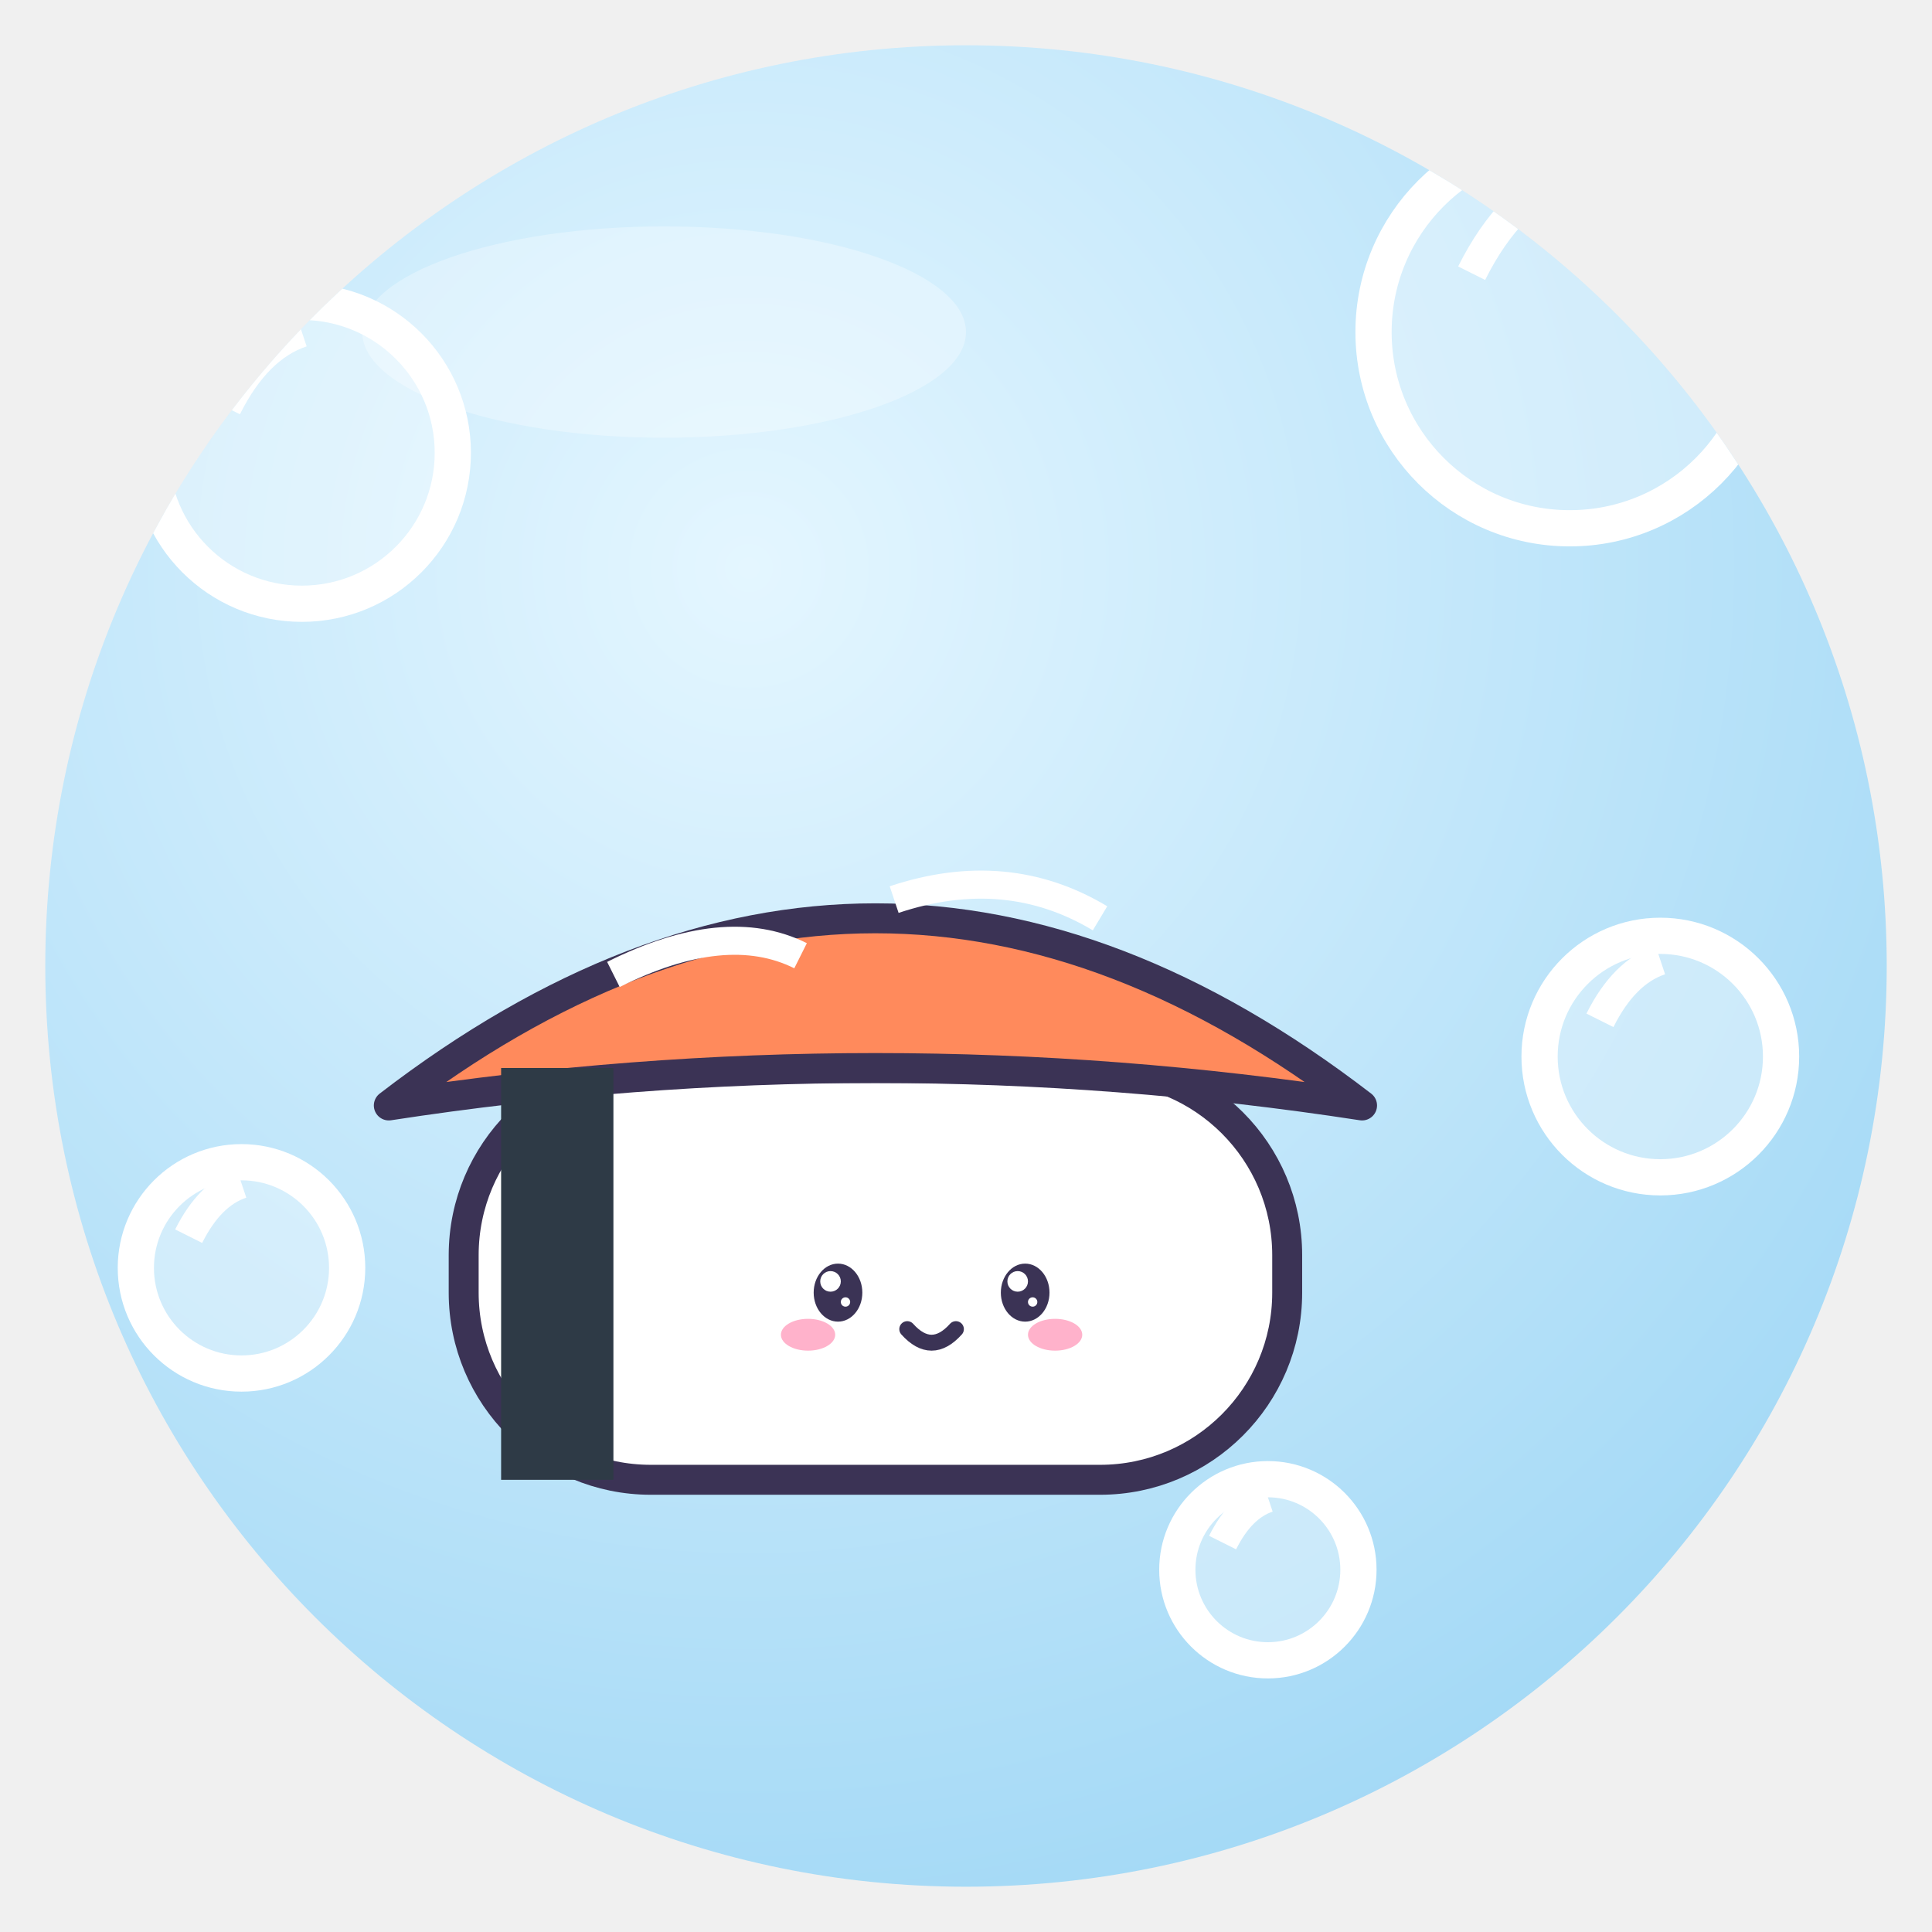
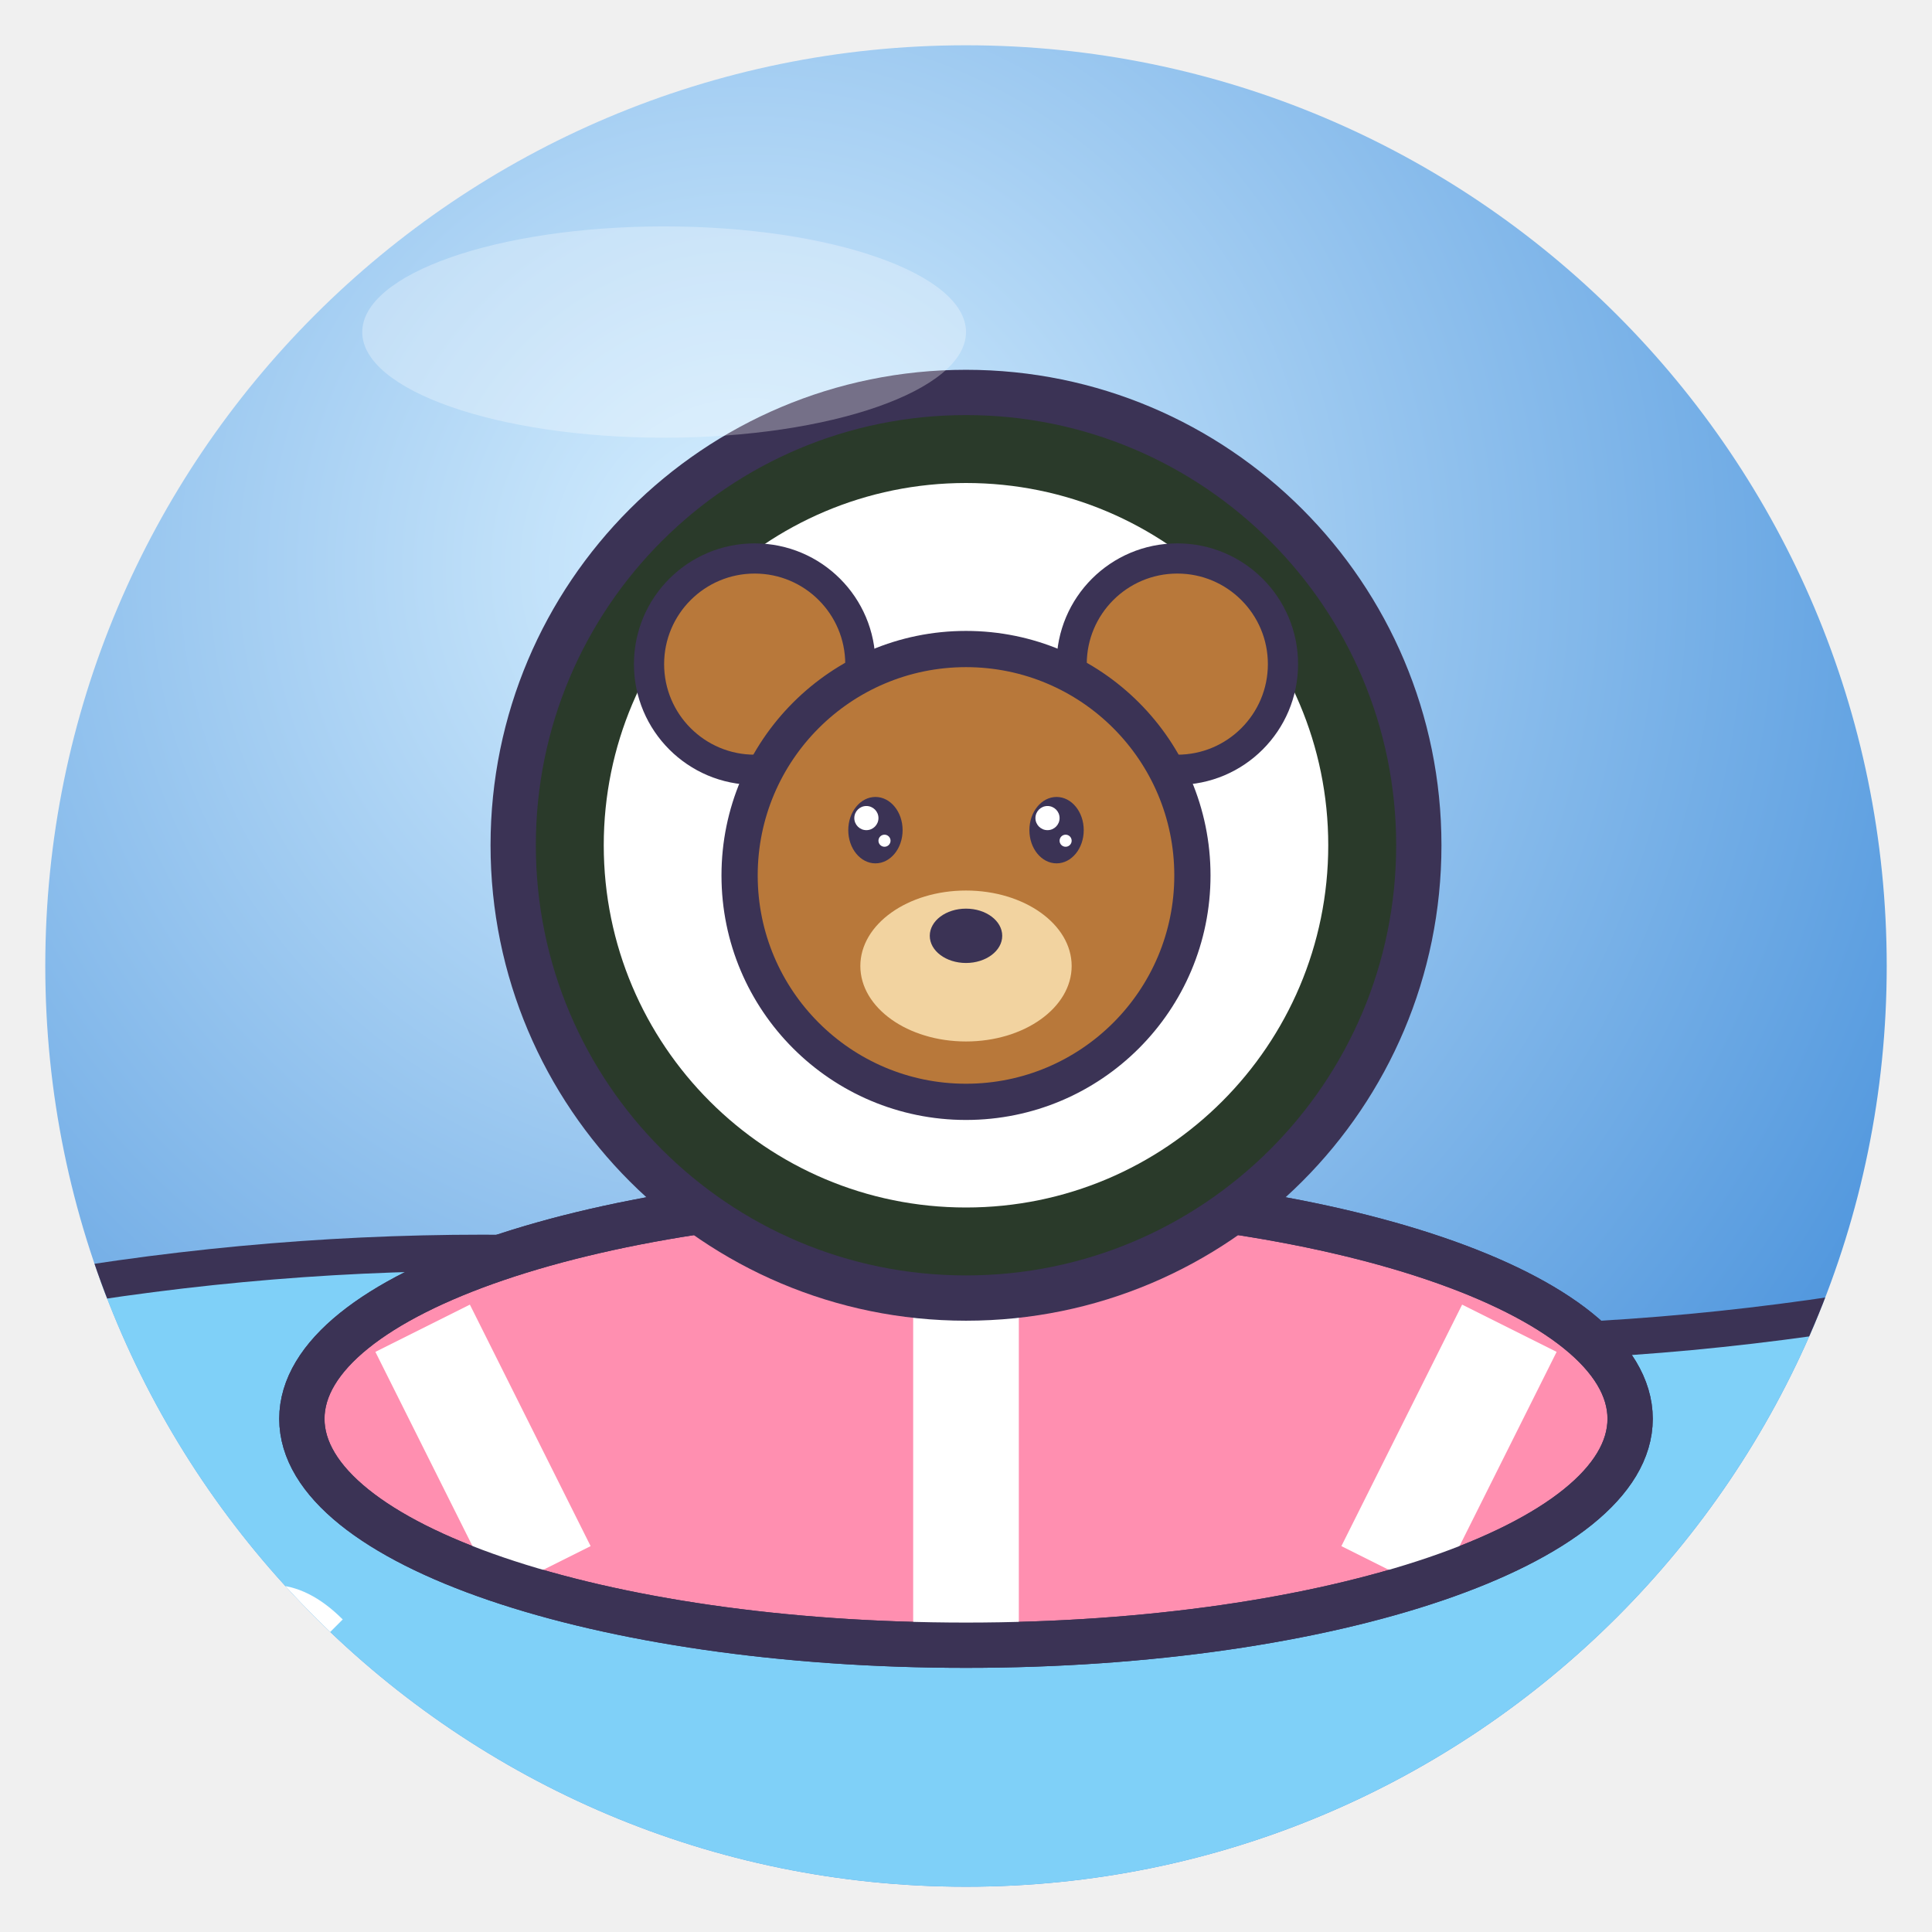
<svg xmlns="http://www.w3.org/2000/svg" viewBox="0 0 128 128" width="128" height="128">
  <defs>
    <radialGradient id="g" cx="38%" cy="28%" r="85%">
-       <stop offset="0" stop-color="#E4F6FF" />
-       <stop offset="1" stop-color="#9DD6F5" />
+       <stop offset="0" stop-color="#D8F0FF" />
+       <stop offset="1" stop-color="#3A88D8" />
    </radialGradient>
    <clipPath id="c">
      <circle cx="64" cy="64" r="61" />
    </clipPath>
  </defs>
  <circle cx="64" cy="64" r="61" fill="url(#g)" />
  <g clip-path="url(#c)">
-     <g transform="translate(58 72) rotate(0) scale(0.62 0.62) translate(-64 -64)">
-       <rect x="20" y="62" width="88" height="44" rx="20" fill="#fff" stroke="#3B3355" stroke-width="3.2" stroke-linejoin="round" stroke-linecap="round" />
-       <path d="M12 66 Q64 26 116 66 Q64 58 12 66Z" fill="#FF8A5C" stroke="#3B3355" stroke-width="3.2" stroke-linejoin="round" stroke-linecap="round" />
-       <path d="M36 52 Q48 46 56 50 M66 44 Q78 40 88 46" stroke="#fff" stroke-width="3" fill="none" />
-       <rect x="24" y="62" width="12" height="44" fill="#2E3A46" />
-       <ellipse cx="60" cy="86" rx="2.6" ry="3.1" fill="#3B3355" />
-       <circle cx="59.2" cy="84.8" r="1.1" fill="#fff" />
-       <circle cx="60.8" cy="87.0" r="0.5" fill="#fff" />
-       <ellipse cx="80" cy="86" rx="2.6" ry="3.1" fill="#3B3355" />
-       <circle cx="79.2" cy="84.8" r="1.1" fill="#fff" />
-       <circle cx="80.8" cy="87.0" r="0.5" fill="#fff" />
-       <ellipse cx="56.8" cy="90.5" rx="2.9" ry="1.7" fill="#FF7FA8" opacity=".6" />
-       <ellipse cx="83.2" cy="90.5" rx="2.9" ry="1.7" fill="#FF7FA8" opacity=".6" />
-       <path d="M67.4 89.9 Q70 92.8 72.6 89.9" fill="none" stroke="#3B3355" stroke-linejoin="round" stroke-linecap="round" stroke-width="1.7" />
-     </g>
-     <circle cx="20" cy="30" r="10" fill="#fff" fill-opacity=".35" stroke="#fff" stroke-width="2.4" />
-     <path d="M15.0 27.0 q2.0 -4.0 5.0 -5.0" fill="none" stroke="#fff" stroke-width="2" />
-     <circle cx="104" cy="22" r="13" fill="#fff" fill-opacity=".35" stroke="#fff" stroke-width="2.4" />
-     <path d="M97.5 18.1 q2.6 -5.2 6.5 -6.5" fill="none" stroke="#fff" stroke-width="2" />
-     <circle cx="110" cy="70" r="8" fill="#fff" fill-opacity=".35" stroke="#fff" stroke-width="2.4" />
-     <path d="M106.0 67.6 q1.6 -3.2 4.0 -4.0" fill="none" stroke="#fff" stroke-width="2" />
-     <circle cx="16" cy="84" r="7" fill="#fff" fill-opacity=".35" stroke="#fff" stroke-width="2.4" />
-     <path d="M12.5 81.9 q1.4 -2.8 3.5 -3.5" fill="none" stroke="#fff" stroke-width="2" />
-     <circle cx="84" cy="104" r="6" fill="#fff" fill-opacity=".35" stroke="#fff" stroke-width="2.4" />
-     <path d="M81.0 102.2 q1.2 -2.4 3.0 -3.0" fill="none" stroke="#fff" stroke-width="2" />
+     <path d="M0 86 Q32 80 64 86 T128 86 V128 H0Z" fill="#7FD0F8" stroke="#3B3355" stroke-linejoin="round" stroke-linecap="round" stroke-width="2.4" />
+     <ellipse cx="64" cy="94" rx="44" ry="15" fill="#FF8FB0" stroke="#3B3355" stroke-linejoin="round" stroke-linecap="round" stroke-width="3" />
+     <path d="M28 88 L36 104 M64 79 V109 M100 88 L92 104" stroke="#fff" stroke-width="7" />
+     <ellipse cx="64" cy="94" rx="44" ry="15" fill="none" stroke="#3B3355" stroke-linejoin="round" stroke-linecap="round" stroke-width="3" />
+     <circle cx="64" cy="56" r="30" fill="#2A3A2A" stroke="#3B3355" stroke-linejoin="round" stroke-linecap="round" stroke-width="3" />
+     <circle cx="64" cy="56" r="24" fill="#fff" />
+     <circle cx="50" cy="44" r="7" fill="#B8783A" stroke="#3B3355" stroke-linejoin="round" stroke-linecap="round" stroke-width="2" />
+     <circle cx="78" cy="44" r="7" fill="#B8783A" stroke="#3B3355" stroke-linejoin="round" stroke-linecap="round" stroke-width="2" />
+     <circle cx="64" cy="58" r="15" fill="#B8783A" stroke="#3B3355" stroke-linejoin="round" stroke-linecap="round" stroke-width="2.4" />
+     <ellipse cx="64" cy="64" rx="7" ry="5" fill="#F2D3A0" />
+     <ellipse cx="58" cy="55" rx="1.8" ry="2.2" fill="#3B3355" />
+     <circle cx="57.4" cy="54.2" r="0.8" fill="#fff" />
+     <circle cx="58.6" cy="55.7" r="0.4" fill="#fff" />
+     <ellipse cx="70" cy="55" rx="1.8" ry="2.2" fill="#3B3355" />
+     <circle cx="69.4" cy="54.2" r="0.8" fill="#fff" />
+     <circle cx="70.6" cy="55.7" r="0.4" fill="#fff" />
+     <ellipse cx="64" cy="62" rx="2.4" ry="1.8" fill="#3B3355" />
+     <path d="M14 108 Q18 104 22 108 M104 112 Q108 108 112 112" fill="none" stroke="#fff" stroke-width="2" />
  </g>
  <ellipse cx="44" cy="22" rx="20" ry="7" fill="#fff" opacity=".3" />
</svg>
